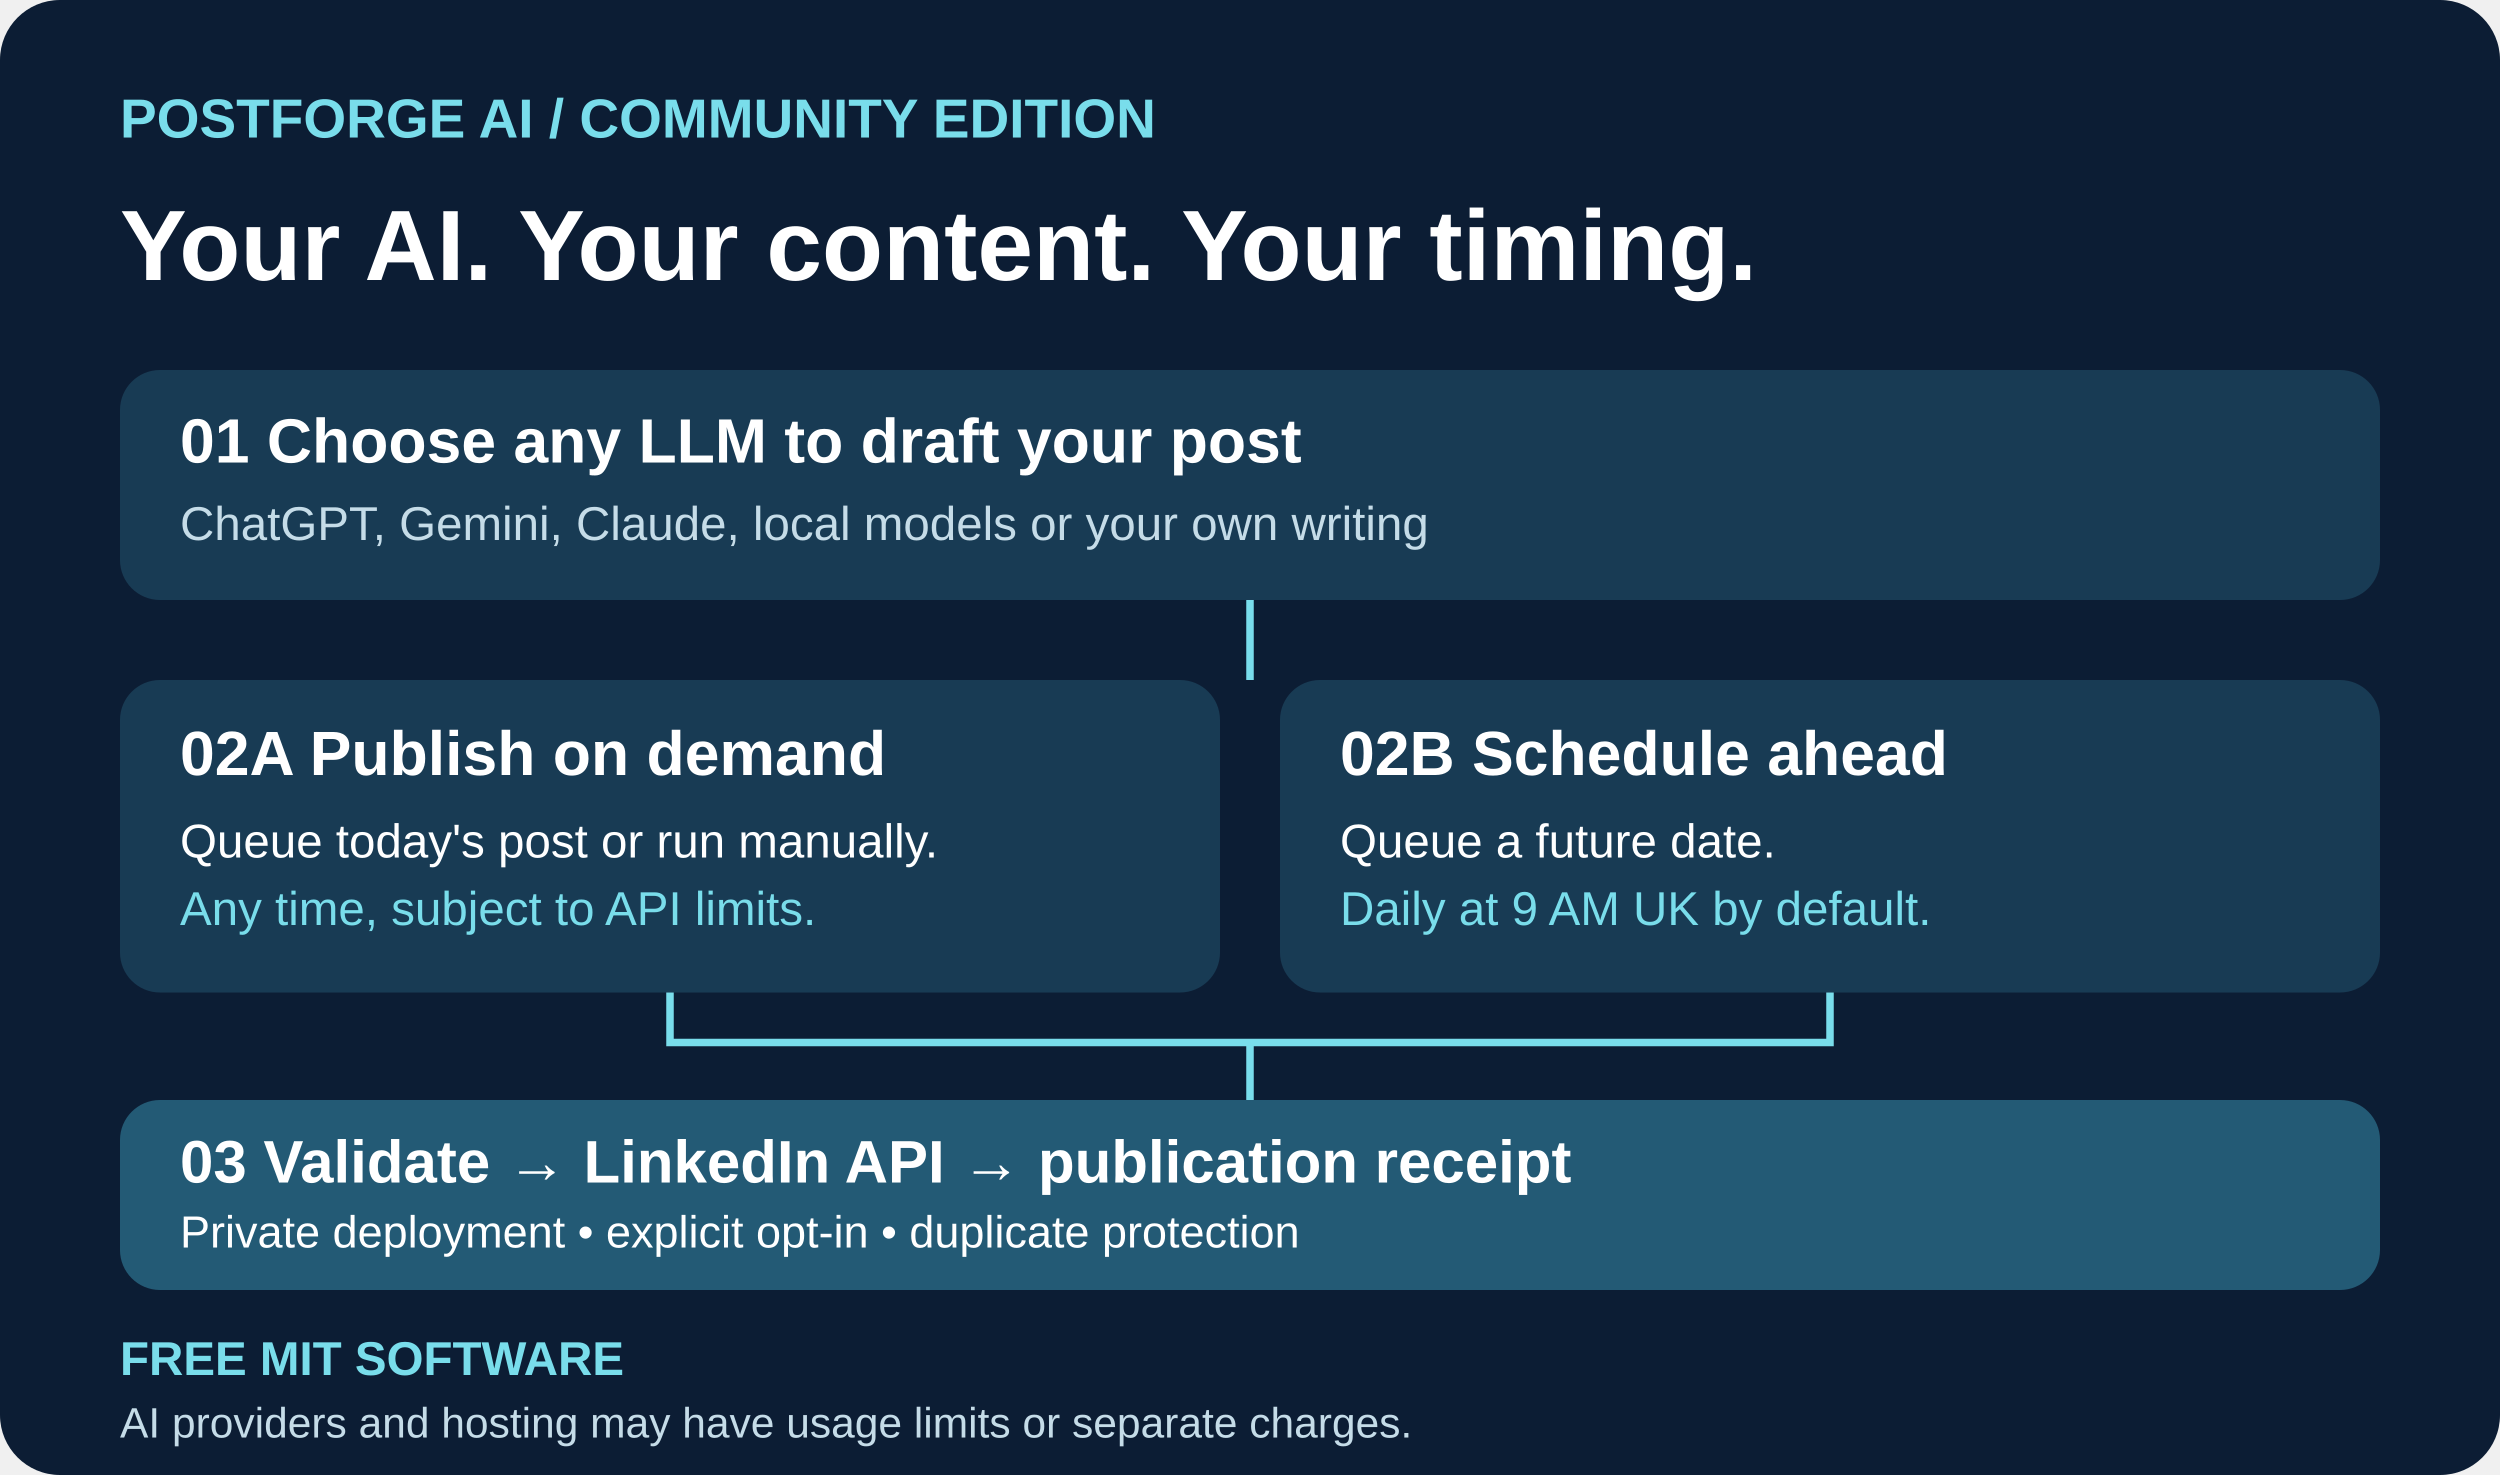
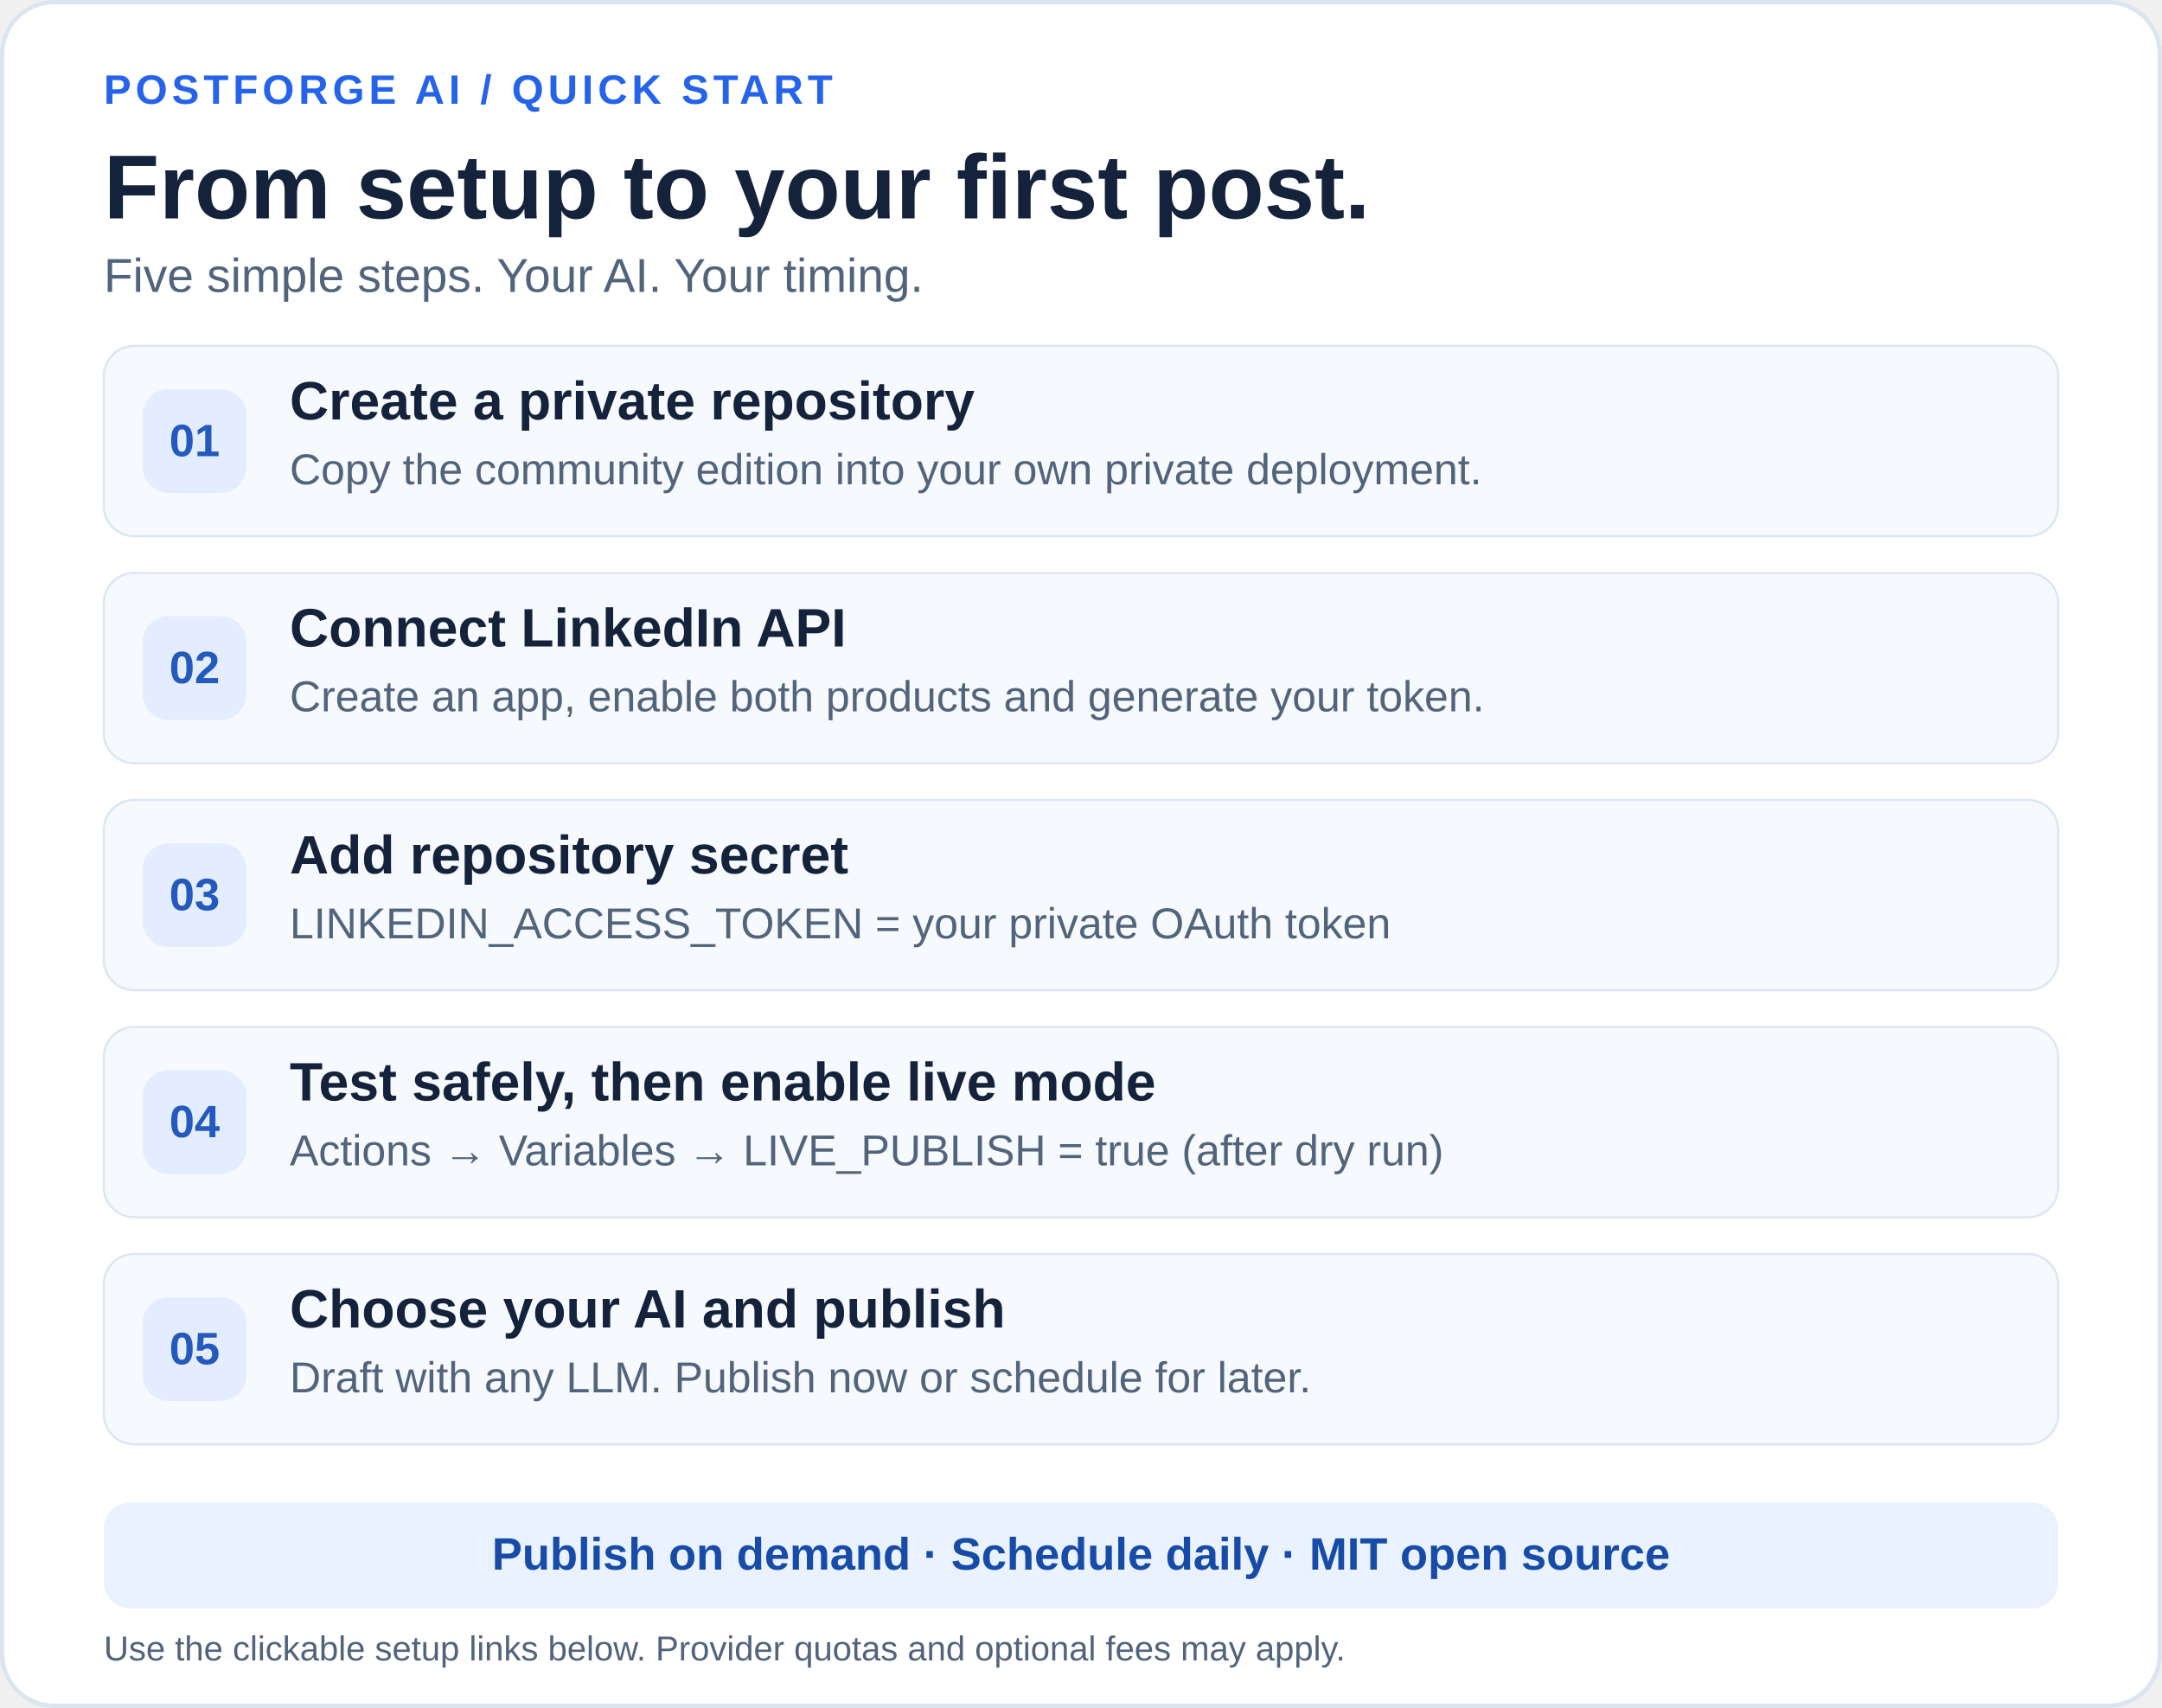
- <svg xmlns="http://www.w3.org/2000/svg" width="1000" height="590" viewBox="0 0 1000 590">
-   <rect width="1000" height="590" rx="24" fill="#0c1d34" />
-   <g font-family="Arial,sans-serif" fill="#fff">
-     <text x="48" y="55" font-size="22" fill="#79ddeb" font-weight="bold">POSTFORGE AI / COMMUNITY EDITION</text>
-     <text x="48" y="112" font-size="40" font-weight="bold">Your AI. Your content. Your timing.</text>
-     <rect x="48" y="148" width="904" height="92" rx="16" fill="#183b54" />
-     <text x="72" y="185" font-size="25" font-weight="bold">01  Choose any LLM to draft your post</text>
-     <text x="72" y="216" font-size="19" fill="#c5dce8">ChatGPT, Gemini, Claude, local models or your own writing</text>
-     <path d="M500 240v32" stroke="#79ddeb" stroke-width="3" />
-     <rect x="48" y="272" width="440" height="125" rx="16" fill="#183b54" />
-     <rect x="512" y="272" width="440" height="125" rx="16" fill="#183b54" />
-     <text x="72" y="310" font-size="25" font-weight="bold">02A  Publish on demand</text>
-     <text x="72" y="343" font-size="19">Queue today's post or run manually.</text>
-     <text x="72" y="370" font-size="19" fill="#79ddeb">Any time, subject to API limits.</text>
-     <text x="536" y="310" font-size="25" font-weight="bold">02B  Schedule ahead</text>
-     <text x="536" y="343" font-size="19">Queue a future date.</text>
-     <text x="536" y="370" font-size="19" fill="#79ddeb">Daily at 9 AM UK by default.</text>
-     <path d="M268 397v20h464v-20M500 417v23" stroke="#79ddeb" stroke-width="3" fill="none" />
-     <rect x="48" y="440" width="904" height="76" rx="16" fill="#235a75" />
-     <text x="72" y="473" font-size="24" font-weight="bold">03  Validate → LinkedIn API → publication receipt</text>
-     <text x="72" y="499" font-size="18">Private deployment • explicit opt-in • duplicate protection</text>
-     <text x="48" y="550" font-size="19" font-weight="bold" fill="#79ddeb">FREE MIT SOFTWARE</text>
-     <text x="48" y="575" font-size="17" fill="#c5dce8">AI providers and hosting may have usage limits or separate charges.</text>
+ <svg xmlns="http://www.w3.org/2000/svg" width="1000" height="790" viewBox="0 0 1000 790">
+   <rect x="1" y="1" width="998" height="788" rx="24" fill="#ffffff" stroke="#dbe4ef" stroke-width="2" />
+   <g font-family="Arial,sans-serif">
+     <text x="48" y="48" fill="#2563eb" font-size="19" font-weight="bold" letter-spacing="2">POSTFORGE AI / QUICK START</text>
+     <text x="48" y="101" fill="#14233b" font-size="42" font-weight="bold">From setup to your first post.</text>
+     <text x="48" y="135" fill="#52647b" font-size="22">Five simple steps. Your AI. Your timing.</text>
+     <rect x="48" y="160" width="904" height="88" rx="14" fill="#f6f9fd" stroke="#dce6f3" />
+     <rect x="66" y="180" width="48" height="48" rx="12" fill="#e3edff" />
+     <text x="90" y="211" text-anchor="middle" font-size="21" font-weight="bold" fill="#2459bd">01</text>
+     <text x="134" y="194" font-size="25" font-weight="bold" fill="#14233b">Create a private repository</text>
+     <text x="134" y="224" font-size="20" fill="#52647b">Copy the community edition into your own private deployment.</text>
+     <rect x="48" y="265" width="904" height="88" rx="14" fill="#f6f9fd" stroke="#dce6f3" />
+     <rect x="66" y="285" width="48" height="48" rx="12" fill="#e3edff" />
+     <text x="90" y="316" text-anchor="middle" font-size="21" font-weight="bold" fill="#2459bd">02</text>
+     <text x="134" y="299" font-size="25" font-weight="bold" fill="#14233b">Connect LinkedIn API</text>
+     <text x="134" y="329" font-size="20" fill="#52647b">Create an app, enable both products and generate your token.</text>
+     <rect x="48" y="370" width="904" height="88" rx="14" fill="#f6f9fd" stroke="#dce6f3" />
+     <rect x="66" y="390" width="48" height="48" rx="12" fill="#e3edff" />
+     <text x="90" y="421" text-anchor="middle" font-size="21" font-weight="bold" fill="#2459bd">03</text>
+     <text x="134" y="404" font-size="25" font-weight="bold" fill="#14233b">Add repository secret</text>
+     <text x="134" y="434" font-size="20" fill="#52647b">LINKEDIN_ACCESS_TOKEN  =  your private OAuth token</text>
+     <rect x="48" y="475" width="904" height="88" rx="14" fill="#f6f9fd" stroke="#dce6f3" />
+     <rect x="66" y="495" width="48" height="48" rx="12" fill="#e3edff" />
+     <text x="90" y="526" text-anchor="middle" font-size="21" font-weight="bold" fill="#2459bd">04</text>
+     <text x="134" y="509" font-size="25" font-weight="bold" fill="#14233b">Test safely, then enable live mode</text>
+     <text x="134" y="539" font-size="20" fill="#52647b">Actions → Variables → LIVE_PUBLISH = true (after dry run)</text>
+     <rect x="48" y="580" width="904" height="88" rx="14" fill="#f6f9fd" stroke="#dce6f3" />
+     <rect x="66" y="600" width="48" height="48" rx="12" fill="#e3edff" />
+     <text x="90" y="631" text-anchor="middle" font-size="21" font-weight="bold" fill="#2459bd">05</text>
+     <text x="134" y="614" font-size="25" font-weight="bold" fill="#14233b">Choose your AI and publish</text>
+     <text x="134" y="644" font-size="20" fill="#52647b">Draft with any LLM. Publish now or schedule for later.</text>
+     <rect x="48" y="695" width="904" height="49" rx="12" fill="#eaf2ff" />
+     <text x="500" y="726" text-anchor="middle" font-size="21" font-weight="bold" fill="#174ba8">Publish on demand  ·  Schedule daily  ·  MIT open source</text>
+     <text x="48" y="768" font-size="16" fill="#52647b">Use the clickable setup links below. Provider quotas and optional fees may apply.</text>
  </g>
</svg>
